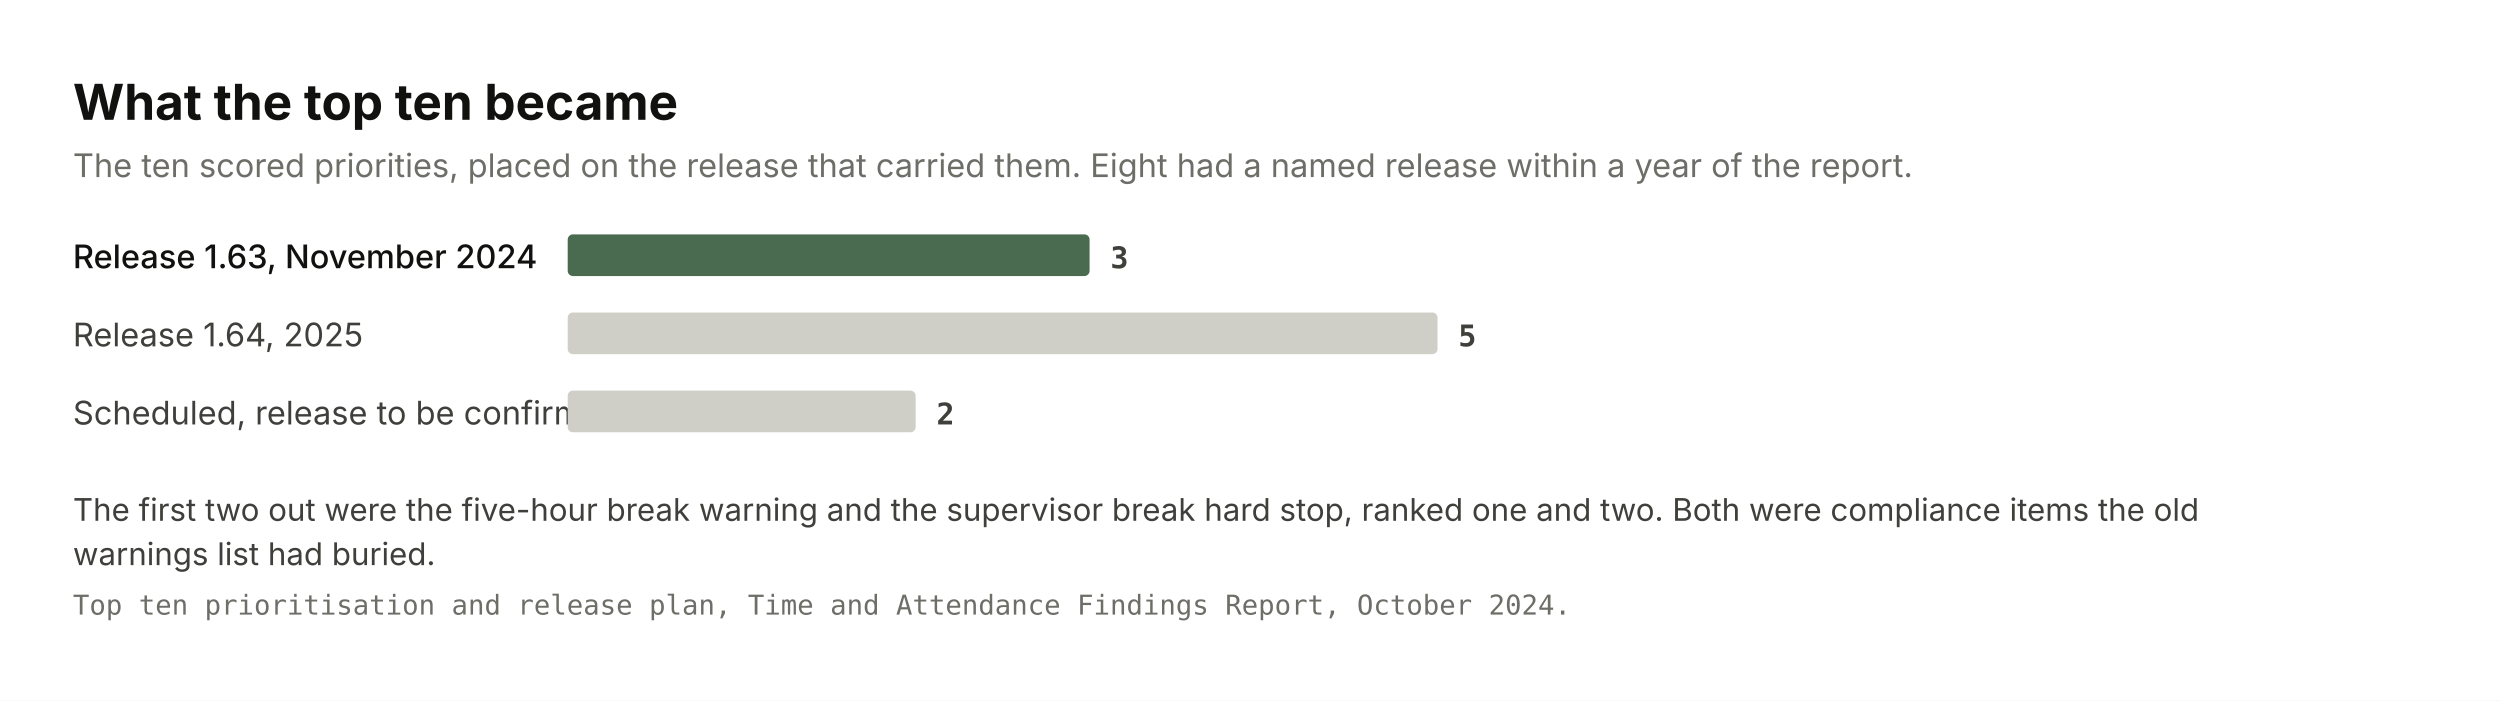
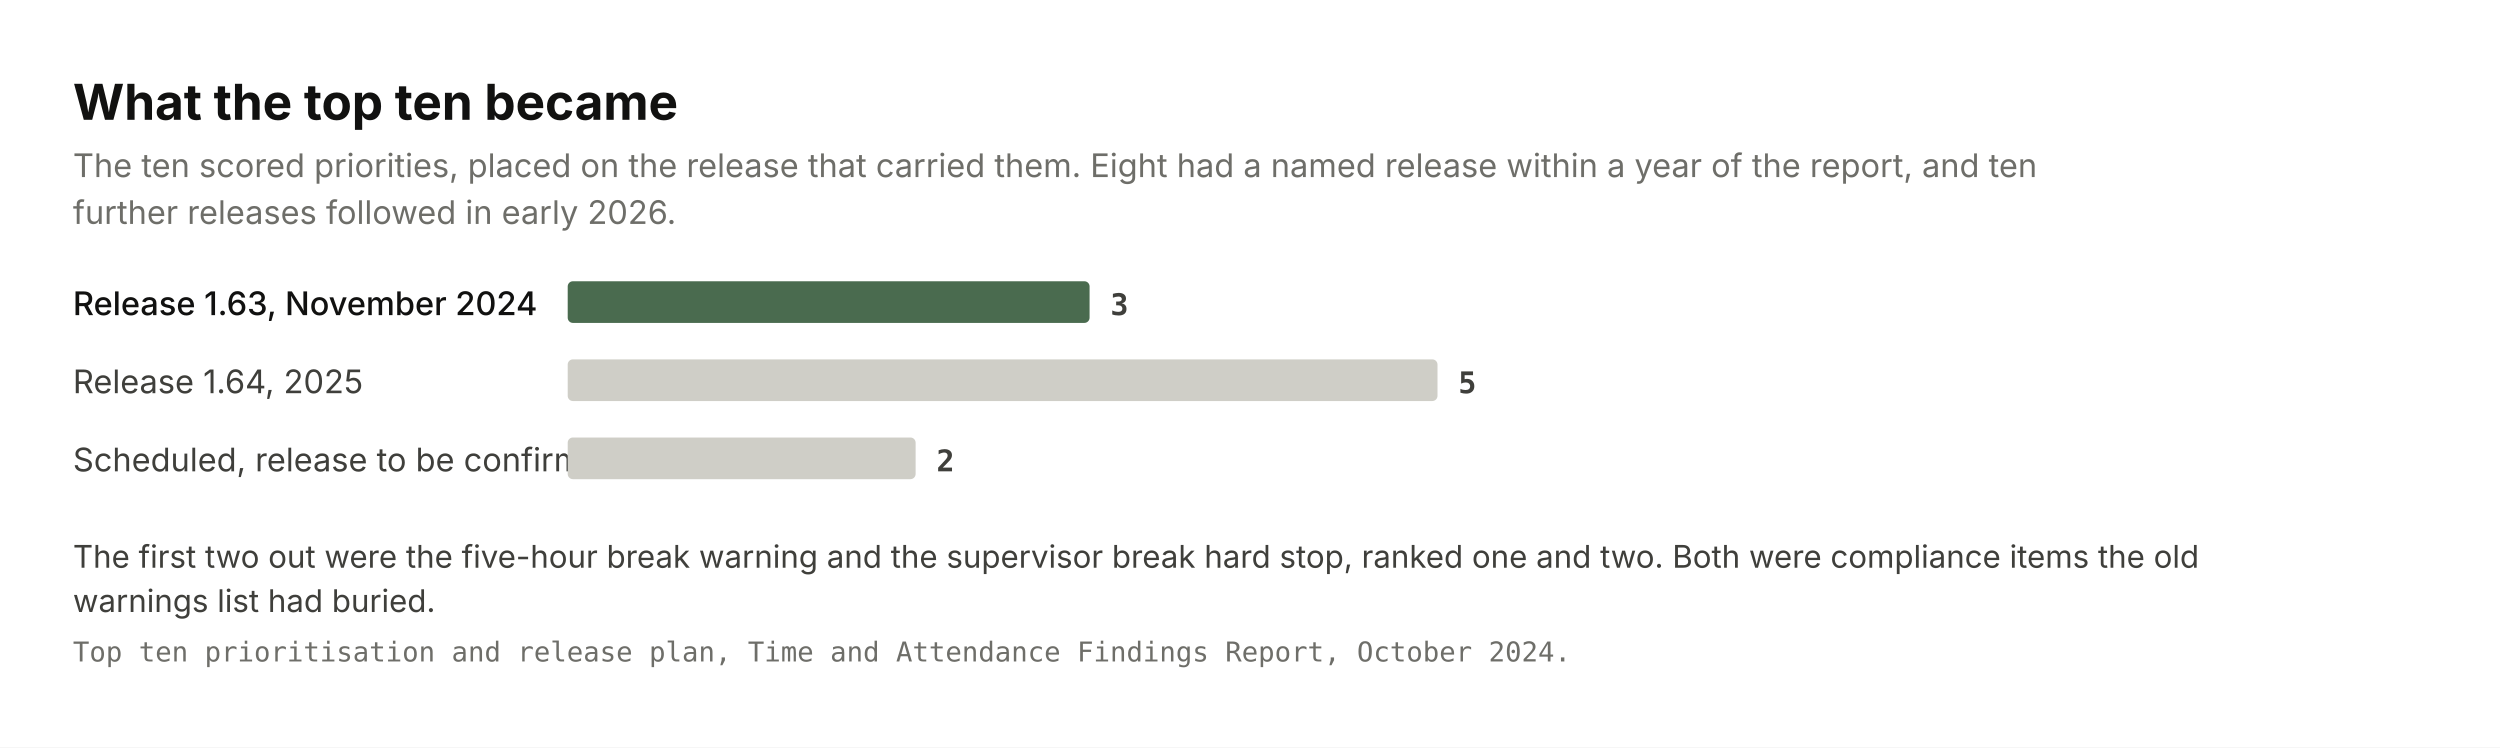
- <svg xmlns="http://www.w3.org/2000/svg" width="960" height="269" viewBox="0 0 960 269" role="img" aria-label="What the top ten became">
-   <rect width="960" height="269" fill="#ffffff" />
+ <svg xmlns="http://www.w3.org/2000/svg" width="960" height="287" viewBox="0 0 960 287" role="img" aria-label="What the top ten became">
+   <rect width="960" height="287" fill="#ffffff" />
  <text x="28.0" y="46.0" font-family="Inter, Helvetica, Arial, sans-serif" font-size="19" font-weight="700" fill="#111110">What the top ten became</text>
-   <text x="28.0" y="68.0" font-family="Inter, Helvetica, Arial, sans-serif" font-size="12.5" fill="#6e6e69">The ten scored priorities, placed on the release that carried them. Eight had a named release within a year of the report.</text>
-   <text x="28.0" y="103.0" font-family="Inter, Helvetica, Arial, sans-serif" font-size="12.5" font-weight="500" fill="#111110">Release 1.63, November 2024</text>
-   <rect x="218" y="90" width="200.4" height="16" rx="2" fill="#4a6b4f" />
-   <text x="426.4" y="103.0" font-family="IBM Plex Mono, Menlo, monospace" font-size="11.5" font-weight="600" fill="#3f3f3b">3</text>
-   <text x="28.0" y="133.0" font-family="Inter, Helvetica, Arial, sans-serif" font-size="12.5" fill="#3f3f3b">Release 1.64, 2025</text>
-   <rect x="218" y="120" width="334.0" height="16" rx="2" fill="#cfcec7" />
-   <text x="560.0" y="133.0" font-family="IBM Plex Mono, Menlo, monospace" font-size="11.5" font-weight="600" fill="#3f3f3b">5</text>
-   <text x="28.0" y="163.0" font-family="Inter, Helvetica, Arial, sans-serif" font-size="12.5" fill="#3f3f3b">Scheduled, release to be confirmed</text>
-   <rect x="218" y="150" width="133.6" height="16" rx="2" fill="#cfcec7" />
-   <text x="359.6" y="163.0" font-family="IBM Plex Mono, Menlo, monospace" font-size="11.5" font-weight="600" fill="#3f3f3b">2</text>
-   <text x="28.0" y="200.0" font-family="Inter, Helvetica, Arial, sans-serif" font-size="12" fill="#3f3f3b">The first two out were the five-hour break warning and the supervisor break hard stop, ranked one and two. Both were compliance items the old</text>
-   <text x="28.0" y="217.0" font-family="Inter, Helvetica, Arial, sans-serif" font-size="12" fill="#3f3f3b">warnings list had buried.</text>
-   <text x="28.0" y="236.0" font-family="IBM Plex Mono, Menlo, monospace" font-size="10.5" fill="#6e6e69">Top ten prioritisation and release plan, Time and Attendance Findings Report, October 2024.</text>
+   <text x="28.0" y="68.0" font-family="Inter, Helvetica, Arial, sans-serif" font-size="12.5" fill="#6e6e69">The ten scored priorities, placed on the release that carried them. Eight had a named release within a year of the report, and ten</text>
+   <text x="28.0" y="86.0" font-family="Inter, Helvetica, Arial, sans-serif" font-size="12.5" fill="#6e6e69">further releases followed in early 2026.</text>
+   <text x="28.0" y="121.0" font-family="Inter, Helvetica, Arial, sans-serif" font-size="12.5" font-weight="500" fill="#111110">Release 1.63, November 2024</text>
+   <rect x="218" y="108" width="200.4" height="16" rx="2" fill="#4a6b4f" />
+   <text x="426.4" y="121.0" font-family="IBM Plex Mono, Menlo, monospace" font-size="11.5" font-weight="600" fill="#3f3f3b">3</text>
+   <text x="28.0" y="151.0" font-family="Inter, Helvetica, Arial, sans-serif" font-size="12.5" fill="#3f3f3b">Release 1.64, 2025</text>
+   <rect x="218" y="138" width="334.0" height="16" rx="2" fill="#cfcec7" />
+   <text x="560.0" y="151.0" font-family="IBM Plex Mono, Menlo, monospace" font-size="11.5" font-weight="600" fill="#3f3f3b">5</text>
+   <text x="28.0" y="181.0" font-family="Inter, Helvetica, Arial, sans-serif" font-size="12.5" fill="#3f3f3b">Scheduled, release to be confirmed</text>
+   <rect x="218" y="168" width="133.6" height="16" rx="2" fill="#cfcec7" />
+   <text x="359.6" y="181.0" font-family="IBM Plex Mono, Menlo, monospace" font-size="11.5" font-weight="600" fill="#3f3f3b">2</text>
+   <text x="28.0" y="218.0" font-family="Inter, Helvetica, Arial, sans-serif" font-size="12" fill="#3f3f3b">The first two out were the five-hour break warning and the supervisor break hard stop, ranked one and two. Both were compliance items the old</text>
+   <text x="28.0" y="235.0" font-family="Inter, Helvetica, Arial, sans-serif" font-size="12" fill="#3f3f3b">warnings list had buried.</text>
+   <text x="28.0" y="254.0" font-family="IBM Plex Mono, Menlo, monospace" font-size="10.5" fill="#6e6e69">Top ten prioritisation and release plan, Time and Attendance Findings Report, October 2024.</text>
</svg>
